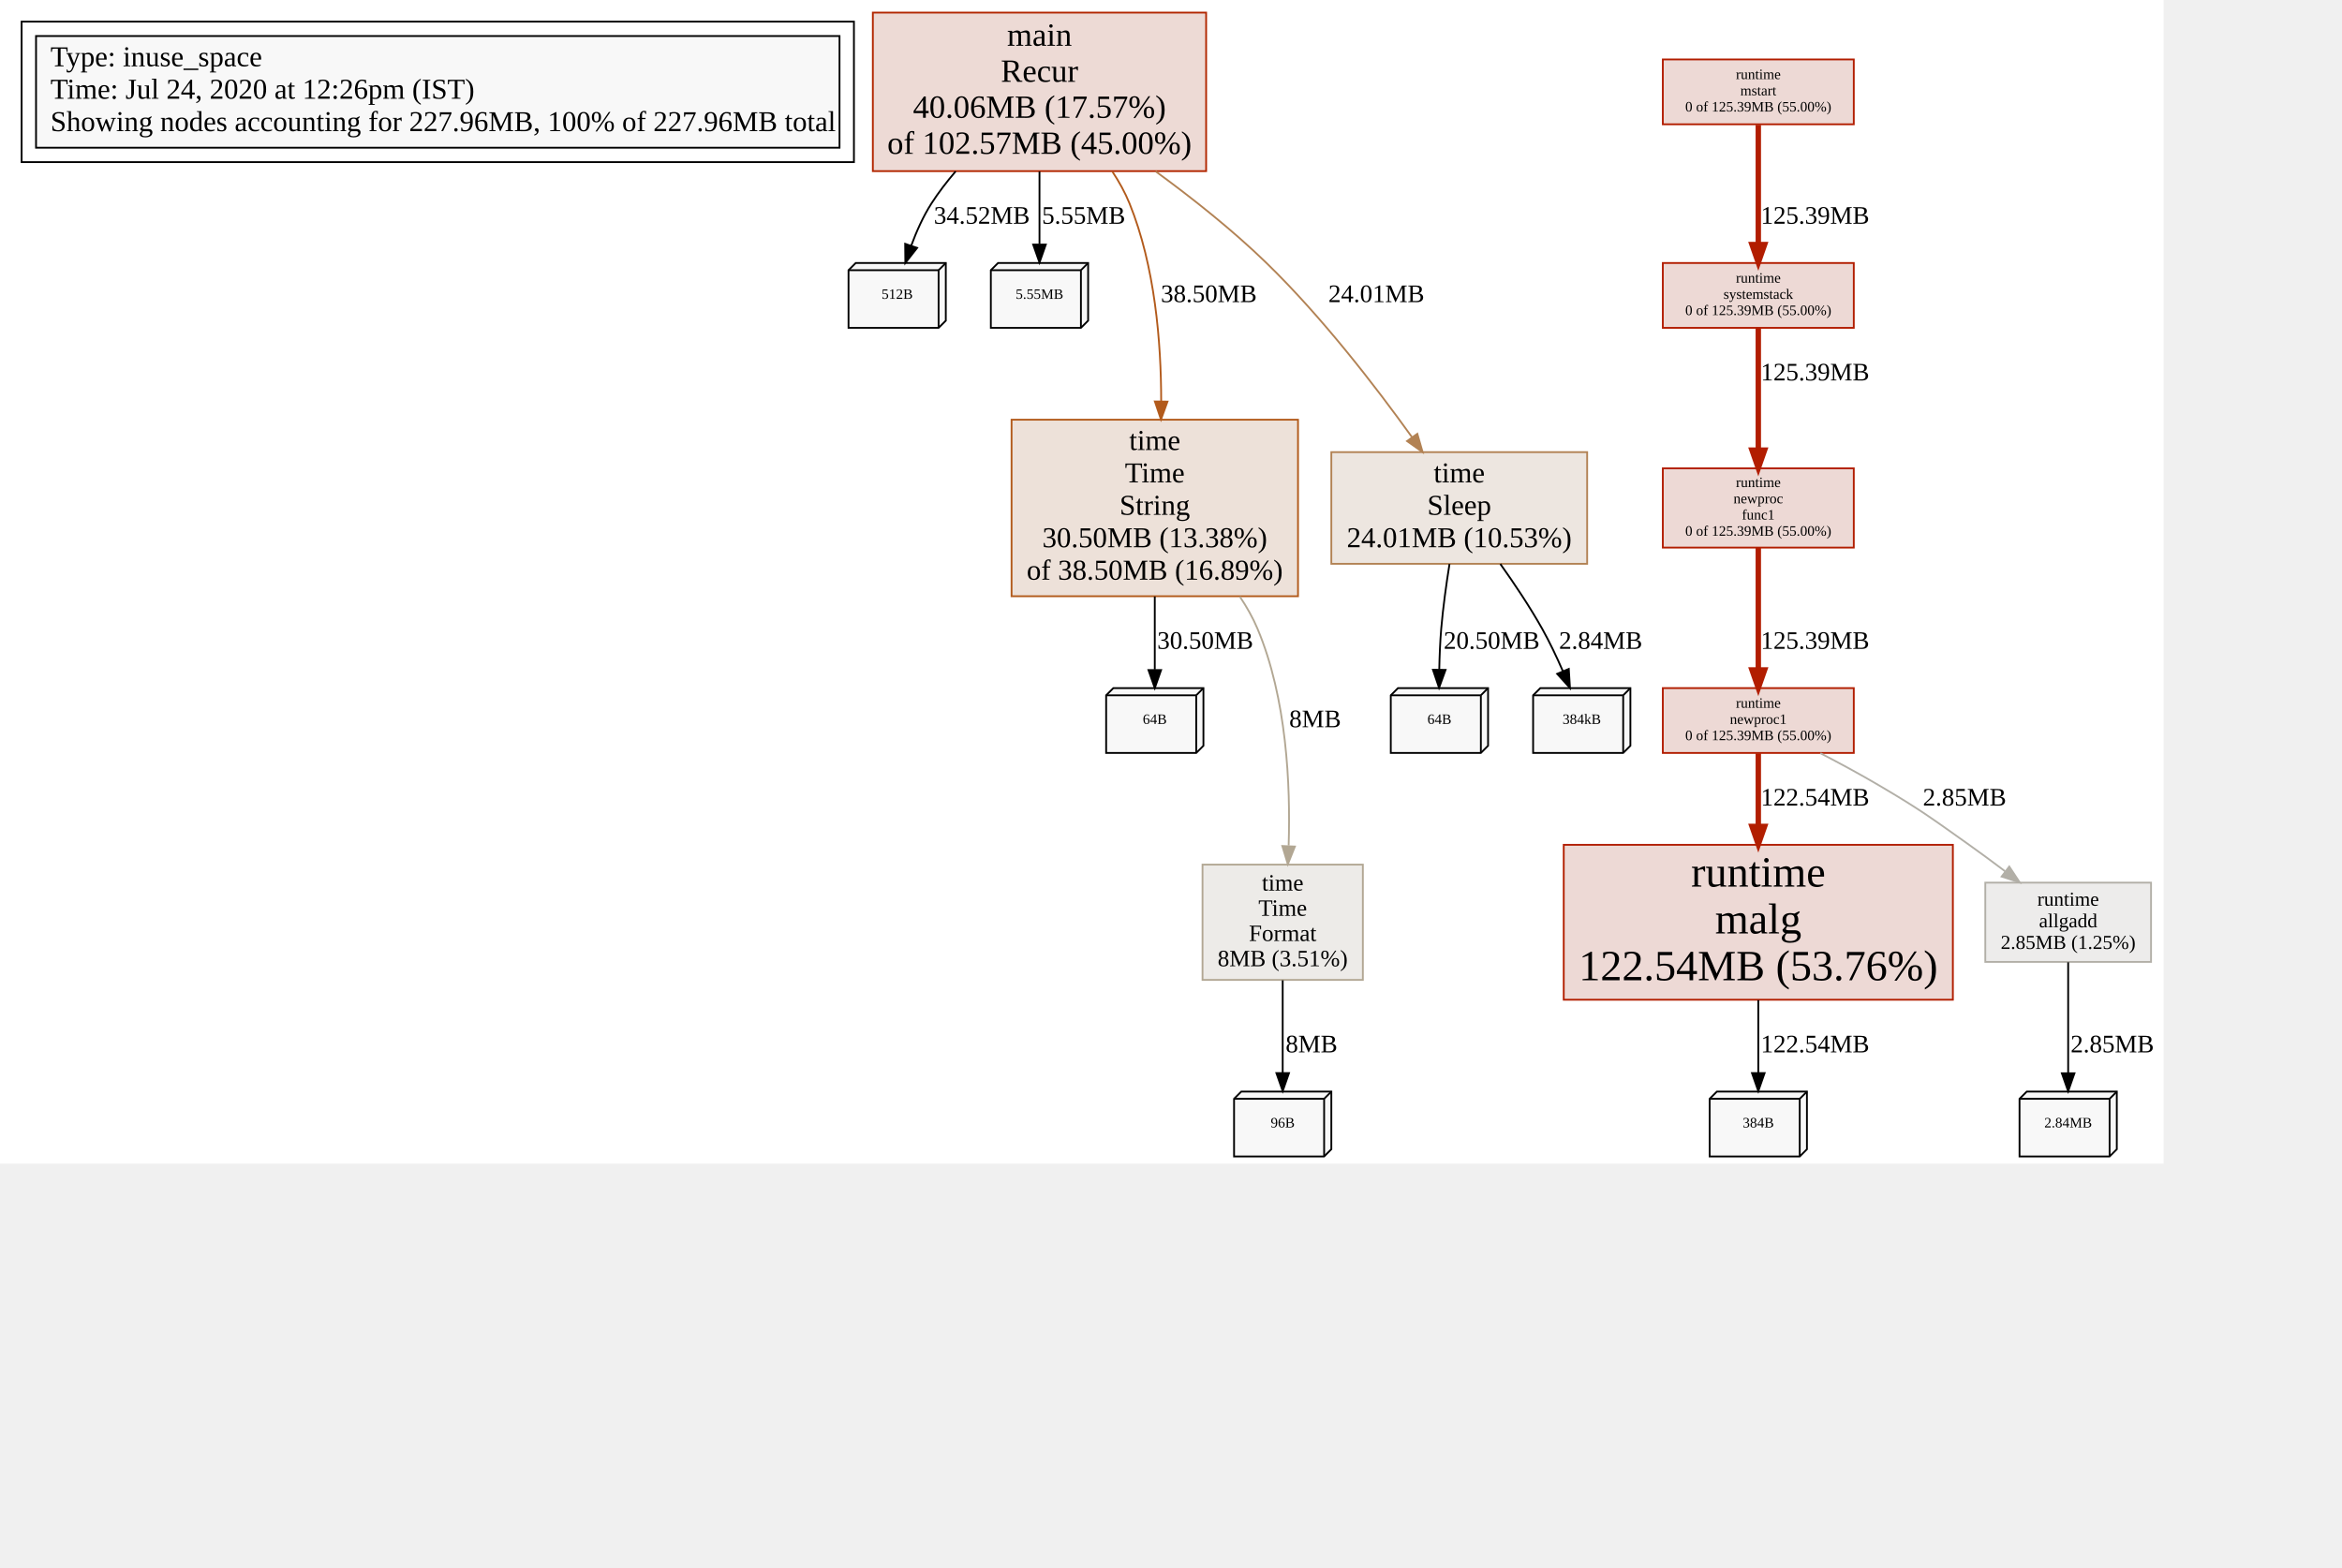
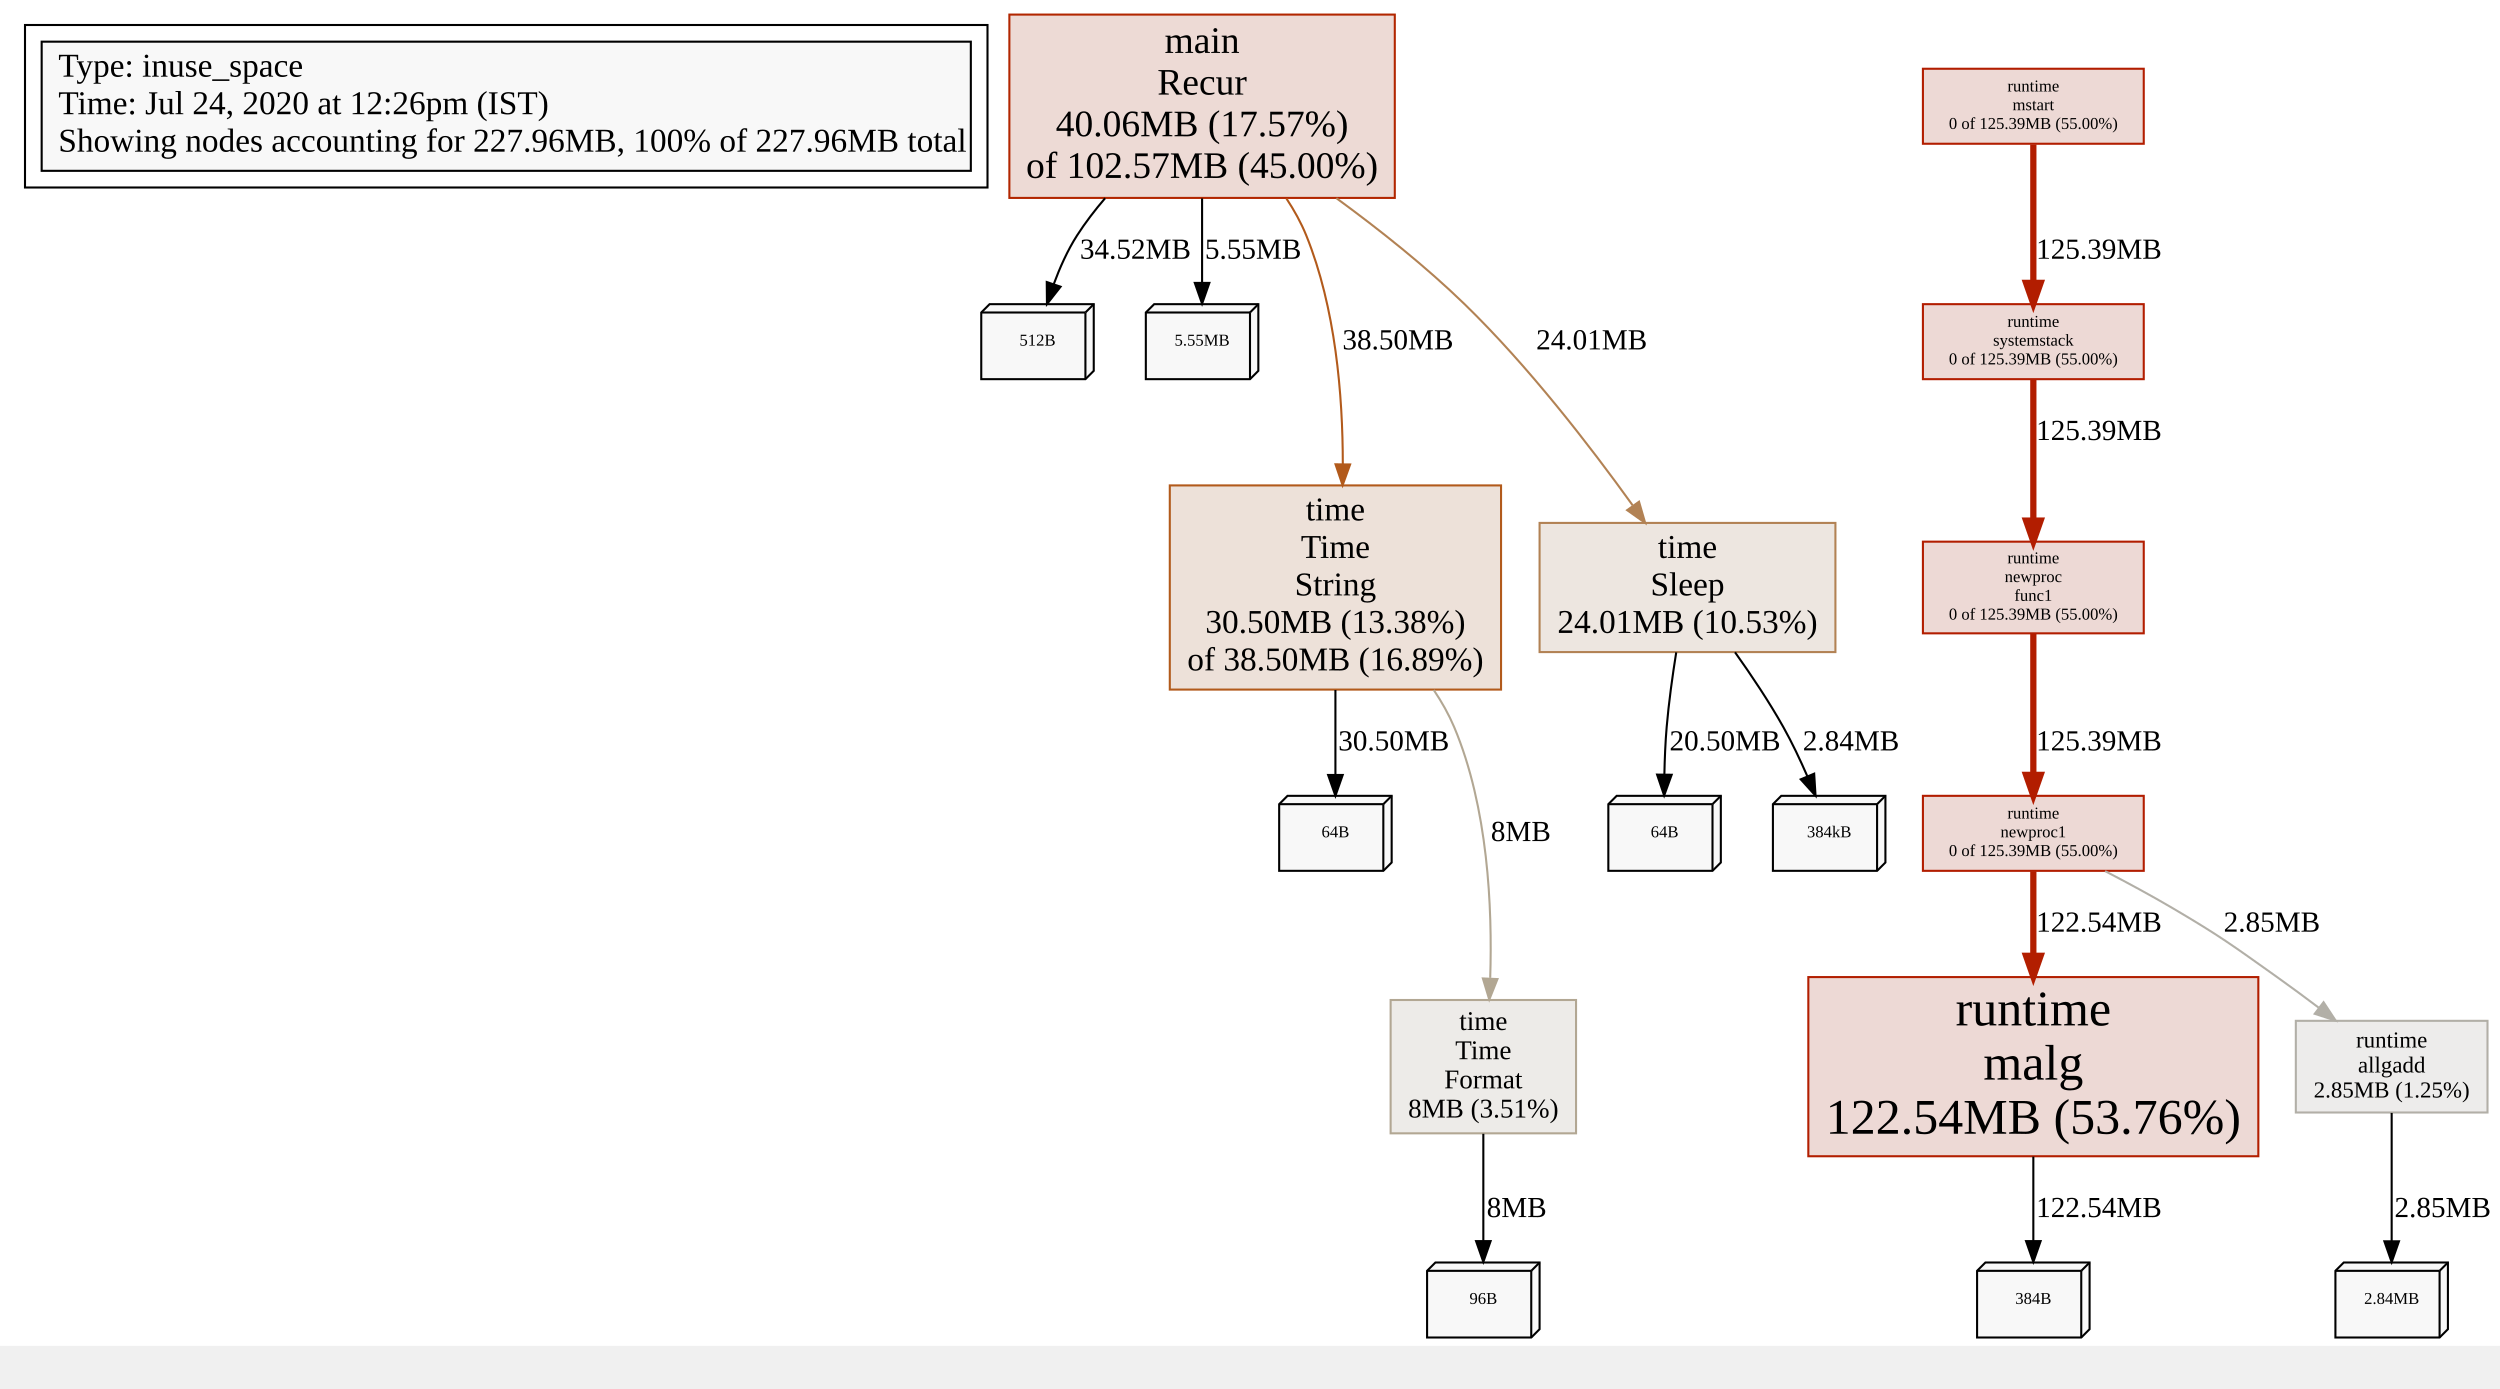
- <svg xmlns="http://www.w3.org/2000/svg" xmlns:xlink="http://www.w3.org/1999/xlink" width="1300pt" height="870pt" viewBox="0.00 0.00 1300 870">
+ <svg xmlns="http://www.w3.org/2000/svg" xmlns:xlink="http://www.w3.org/1999/xlink" width="900pt" height="500pt">
  <g id="viewport">
    <g id="graph0" class="graph" transform="scale(1 1) rotate(0) translate(4 642)">
      <polygon fill="white" stroke="none" points="-4,4 -4,-642 1197,-642 1197,4 -4,4" />
      <g id="clust1" class="cluster">
        <polygon fill="none" stroke="black" points="8,-552 8,-630 470,-630 470,-552 8,-552" />
      </g>
      <g id="node1" class="node">
        <polygon fill="#f8f8f8" stroke="black" points="462,-622 16,-622 16,-560 462,-560 462,-622" />
        <text text-anchor="start" x="24" y="-605.2" font-family="Times New Roman,serif" font-size="16.00">Type: inuse_space</text>
        <text text-anchor="start" x="24" y="-587.2" font-family="Times New Roman,serif" font-size="16.00">Time: Jul 24, 2020 at 12:26pm (IST)</text>
        <text text-anchor="start" x="24" y="-569.2" font-family="Times New Roman,serif" font-size="16.00">Showing nodes accounting for 227.96MB, 100% of 227.96MB total</text>
      </g>
      <g id="node1" class="node">
        <g id="a_node1">
          <a xlink:title="main.Recur (102.57MB)">
            <polygon fill="#eddad5" stroke="#b22600" points="665.5,-635 480.5,-635 480.5,-547 665.5,-547 665.5,-635" />
            <text text-anchor="middle" x="573" y="-616.6" font-family="Times New Roman,serif" font-size="18.00">main</text>
            <text text-anchor="middle" x="573" y="-596.6" font-family="Times New Roman,serif" font-size="18.00">Recur</text>
            <text text-anchor="middle" x="573" y="-576.6" font-family="Times New Roman,serif" font-size="18.00">40.06MB (17.57%)</text>
            <text text-anchor="middle" x="573" y="-556.6" font-family="Times New Roman,serif" font-size="18.00">of 102.57MB (45.00%)</text>
          </a>
        </g>
      </g>
      <g id="NN1_0" class="node">
        <g id="a_NN1_0">
          <a xlink:title="34.52MB">
            <polygon fill="#f8f8f8" stroke="black" points="521,-496 471,-496 467,-492 467,-460 517,-460 521,-464 521,-496" />
            <polyline fill="none" stroke="black" points="517,-492 467,-492 " />
            <polyline fill="none" stroke="black" points="517,-492 517,-460 " />
            <polyline fill="none" stroke="black" points="517,-492 521,-496 " />
            <text text-anchor="middle" x="494" y="-476.1" font-family="Times New Roman,serif" font-size="8.00">512B</text>
          </a>
        </g>
      </g>
      <g id="edge1" class="edge">
        <g id="a_edge1">
          <a xlink:title="34.52MB">
            <path fill="none" stroke="black" d="M526.459,-546.868C521.552,-541.144 516.929,-535.127 513,-529 508.419,-521.854 504.686,-513.437 501.781,-505.567" />
            <polygon fill="black" stroke="black" points="505.072,-504.372 498.542,-496.029 498.443,-506.623 505.072,-504.372" />
          </a>
        </g>
        <g id="a_edge1-label">
          <a xlink:title="34.52MB">
            <text text-anchor="middle" x="541" y="-517.8" font-family="Times New Roman,serif" font-size="14.00"> 34.52MB</text>
          </a>
        </g>
      </g>
      <g id="NN1_1" class="node">
        <g id="a_NN1_1">
          <a xlink:title="5.55MB">
            <polygon fill="#f8f8f8" stroke="black" points="600,-496 550,-496 546,-492 546,-460 596,-460 600,-464 600,-496" />
            <polyline fill="none" stroke="black" points="596,-492 546,-492 " />
            <polyline fill="none" stroke="black" points="596,-492 596,-460 " />
            <polyline fill="none" stroke="black" points="596,-492 600,-496 " />
            <text text-anchor="middle" x="573" y="-476.1" font-family="Times New Roman,serif" font-size="8.00">5.55MB</text>
          </a>
        </g>
      </g>
      <g id="edge2" class="edge">
        <g id="a_edge2">
          <a xlink:title="5.55MB">
            <path fill="none" stroke="black" d="M573,-546.767C573,-533.251 573,-518.714 573,-506.582" />
            <polygon fill="black" stroke="black" points="576.5,-506.216 573,-496.216 569.5,-506.216 576.5,-506.216" />
          </a>
        </g>
        <g id="a_edge2-label">
          <a xlink:title="5.55MB">
            <text text-anchor="middle" x="597.5" y="-517.8" font-family="Times New Roman,serif" font-size="14.00"> 5.55MB</text>
          </a>
        </g>
      </g>
      <g id="node4" class="node">
        <g id="a_node4">
          <a xlink:title="time.Time.String (38.50MB)">
            <polygon fill="#ede1d9" stroke="#b25a1b" points="716.5,-409 557.5,-409 557.5,-311 716.5,-311 716.5,-409" />
            <text text-anchor="middle" x="637" y="-392.2" font-family="Times New Roman,serif" font-size="16.00">time</text>
            <text text-anchor="middle" x="637" y="-374.2" font-family="Times New Roman,serif" font-size="16.00">Time</text>
            <text text-anchor="middle" x="637" y="-356.2" font-family="Times New Roman,serif" font-size="16.00">String</text>
            <text text-anchor="middle" x="637" y="-338.2" font-family="Times New Roman,serif" font-size="16.00">30.50MB (13.38%)</text>
            <text text-anchor="middle" x="637" y="-320.2" font-family="Times New Roman,serif" font-size="16.00">of 38.50MB (16.89%)</text>
          </a>
        </g>
      </g>
      <g id="edge13" class="edge">
        <g id="a_edge13">
          <a xlink:title="main.Recur -&gt; time.Time.String (38.50MB)">
            <path fill="none" stroke="#b25a1b" d="M613.498,-546.694C617.232,-541.044 620.532,-535.092 623,-529 637.041,-494.337 640.553,-452.421 640.549,-419.129" />
            <polygon fill="#b25a1b" stroke="#b25a1b" points="644.049,-419.054 640.443,-409.092 637.049,-419.128 644.049,-419.054" />
          </a>
        </g>
        <g id="a_edge13-label">
          <a xlink:title="main.Recur -&gt; time.Time.String (38.50MB)">
            <text text-anchor="middle" x="667" y="-474.3" font-family="Times New Roman,serif" font-size="14.00"> 38.50MB</text>
          </a>
        </g>
      </g>
      <g id="node5" class="node">
        <g id="a_node5">
          <a xlink:title="time.Sleep (24.01MB)">
            <polygon fill="#ede6e0" stroke="#b28254" points="877,-391 735,-391 735,-329 877,-329 877,-391" />
            <text text-anchor="middle" x="806" y="-374.2" font-family="Times New Roman,serif" font-size="16.00">time</text>
            <text text-anchor="middle" x="806" y="-356.2" font-family="Times New Roman,serif" font-size="16.00">Sleep</text>
            <text text-anchor="middle" x="806" y="-338.2" font-family="Times New Roman,serif" font-size="16.00">24.01MB (10.53%)</text>
          </a>
        </g>
      </g>
      <g id="edge14" class="edge">
        <g id="a_edge14">
          <a xlink:title="main.Recur -&gt; time.Sleep (24.01MB)">
            <path fill="none" stroke="#b28254" d="M637.43,-546.897C658.021,-531.85 680.303,-514.158 699,-496 729.622,-466.261 759.36,-427.717 779.681,-399.431" />
            <polygon fill="#b28254" stroke="#b28254" points="782.731,-401.181 785.675,-391.004 777.027,-397.124 782.731,-401.181" />
          </a>
        </g>
        <g id="a_edge14-label">
          <a xlink:title="main.Recur -&gt; time.Sleep (24.01MB)">
            <text text-anchor="middle" x="760" y="-474.3" font-family="Times New Roman,serif" font-size="14.00"> 24.01MB</text>
          </a>
        </g>
      </g>
      <g id="node2" class="node">
        <g id="a_node2">
          <a xlink:title="runtime.malg (122.54MB)">
            <polygon fill="#edd9d5" stroke="#b21e00" points="1080,-173 864,-173 864,-87 1080,-87 1080,-173" />
            <text text-anchor="middle" x="972" y="-149.8" font-family="Times New Roman,serif" font-size="24.00">runtime</text>
            <text text-anchor="middle" x="972" y="-123.8" font-family="Times New Roman,serif" font-size="24.00">malg</text>
            <text text-anchor="middle" x="972" y="-97.8" font-family="Times New Roman,serif" font-size="24.00">122.54MB (53.76%)</text>
          </a>
        </g>
      </g>
      <g id="NN2_0" class="node">
        <g id="a_NN2_0">
          <a xlink:title="122.54MB">
            <polygon fill="#f8f8f8" stroke="black" points="999,-36 949,-36 945,-32 945,-0 995,-0 999,-4 999,-36" />
            <polyline fill="none" stroke="black" points="995,-32 945,-32 " />
            <polyline fill="none" stroke="black" points="995,-32 995,-0 " />
            <polyline fill="none" stroke="black" points="995,-32 999,-36 " />
            <text text-anchor="middle" x="972" y="-16.1" font-family="Times New Roman,serif" font-size="8.00">384B</text>
          </a>
        </g>
      </g>
      <g id="edge3" class="edge">
        <g id="a_edge3">
          <a xlink:title="122.54MB">
            <path fill="none" stroke="black" d="M972,-86.786C972,-73.196 972,-58.504 972,-46.284" />
            <polygon fill="black" stroke="black" points="975.5,-46.271 972,-36.271 968.5,-46.271 975.5,-46.271" />
          </a>
        </g>
        <g id="a_edge3-label">
          <a xlink:title="122.54MB">
            <text text-anchor="middle" x="1003.5" y="-57.8" font-family="Times New Roman,serif" font-size="14.00"> 122.54MB</text>
          </a>
        </g>
      </g>
      <g id="node3" class="node">
        <g id="a_node3">
          <a xlink:title="runtime.mstart (125.39MB)">
            <polygon fill="#edd9d5" stroke="#b21d00" points="1025,-609 919,-609 919,-573 1025,-573 1025,-609" />
            <text text-anchor="middle" x="972" y="-598.1" font-family="Times New Roman,serif" font-size="8.00">runtime</text>
            <text text-anchor="middle" x="972" y="-589.1" font-family="Times New Roman,serif" font-size="8.00">mstart</text>
            <text text-anchor="middle" x="972" y="-580.1" font-family="Times New Roman,serif" font-size="8.00">0 of 125.39MB (55.00%)</text>
          </a>
        </g>
      </g>
      <g id="node10" class="node">
        <g id="a_node10">
          <a xlink:title="runtime.systemstack (125.39MB)">
            <polygon fill="#edd9d5" stroke="#b21d00" points="1025,-496 919,-496 919,-460 1025,-460 1025,-496" />
            <text text-anchor="middle" x="972" y="-485.1" font-family="Times New Roman,serif" font-size="8.00">runtime</text>
            <text text-anchor="middle" x="972" y="-476.1" font-family="Times New Roman,serif" font-size="8.00">systemstack</text>
            <text text-anchor="middle" x="972" y="-467.1" font-family="Times New Roman,serif" font-size="8.00">0 of 125.39MB (55.00%)</text>
          </a>
        </g>
      </g>
      <g id="edge9" class="edge">
        <g id="a_edge9">
          <a xlink:title="runtime.mstart -&gt; runtime.systemstack (125.39MB)">
            <path fill="none" stroke="#b21d00" stroke-width="3" d="M972,-572.656C972,-554.898 972,-527.04 972,-506.317" />
            <polygon fill="#b21d00" stroke="#b21d00" stroke-width="3" points="975.5,-506.222 972,-496.222 968.5,-506.222 975.5,-506.222" />
          </a>
        </g>
        <g id="a_edge9-label">
          <a xlink:title="runtime.mstart -&gt; runtime.systemstack (125.39MB)">
            <text text-anchor="middle" x="1003.5" y="-517.8" font-family="Times New Roman,serif" font-size="14.00"> 125.39MB</text>
          </a>
        </g>
      </g>
      <g id="NN4_0" class="node">
        <g id="a_NN4_0">
          <a xlink:title="30.50MB">
            <polygon fill="#f8f8f8" stroke="black" points="664,-260 614,-260 610,-256 610,-224 660,-224 664,-228 664,-260" />
            <polyline fill="none" stroke="black" points="660,-256 610,-256 " />
            <polyline fill="none" stroke="black" points="660,-256 660,-224 " />
            <polyline fill="none" stroke="black" points="660,-256 664,-260 " />
            <text text-anchor="middle" x="637" y="-240.1" font-family="Times New Roman,serif" font-size="8.00">64B</text>
          </a>
        </g>
      </g>
      <g id="edge4" class="edge">
        <g id="a_edge4">
          <a xlink:title="30.50MB">
            <path fill="none" stroke="black" d="M637,-310.813C637,-296.992 637,-282.406 637,-270.317" />
            <polygon fill="black" stroke="black" points="640.5,-270.01 637,-260.01 633.5,-270.01 640.5,-270.01" />
          </a>
        </g>
        <g id="a_edge4-label">
          <a xlink:title="30.50MB">
            <text text-anchor="middle" x="665" y="-281.8" font-family="Times New Roman,serif" font-size="14.00"> 30.50MB</text>
          </a>
        </g>
      </g>
      <g id="node7" class="node">
        <g id="a_node7">
          <a xlink:title="time.Time.Format (8MB)">
            <polygon fill="#edebe8" stroke="#b2a793" points="752.5,-162 663.5,-162 663.5,-98 752.5,-98 752.5,-162" />
            <text text-anchor="middle" x="708" y="-147.6" font-family="Times New Roman,serif" font-size="13.00">time</text>
            <text text-anchor="middle" x="708" y="-133.6" font-family="Times New Roman,serif" font-size="13.00">Time</text>
            <text text-anchor="middle" x="708" y="-119.6" font-family="Times New Roman,serif" font-size="13.00">Format</text>
            <text text-anchor="middle" x="708" y="-105.6" font-family="Times New Roman,serif" font-size="13.00">8MB (3.51%)</text>
          </a>
        </g>
      </g>
      <g id="edge15" class="edge">
        <g id="a_edge15">
          <a xlink:title="time.Time.String -&gt; time.Time.Format (8MB)">
            <path fill="none" stroke="#b2a793" d="M684.199,-310.806C688.027,-305.115 691.41,-299.138 694,-293 710.241,-254.51 712.383,-206.386 711.3,-172.628" />
            <polygon fill="#b2a793" stroke="#b2a793" points="714.778,-172.042 710.849,-162.202 707.785,-172.344 714.778,-172.042" />
          </a>
        </g>
        <g id="a_edge15-label">
          <a xlink:title="time.Time.String -&gt; time.Time.Format (8MB)">
            <text text-anchor="middle" x="726" y="-238.3" font-family="Times New Roman,serif" font-size="14.00"> 8MB</text>
          </a>
        </g>
      </g>
      <g id="NN5_0" class="node">
        <g id="a_NN5_0">
          <a xlink:title="20.50MB">
            <polygon fill="#f8f8f8" stroke="black" points="822,-260 772,-260 768,-256 768,-224 818,-224 822,-228 822,-260" />
            <polyline fill="none" stroke="black" points="818,-256 768,-256 " />
            <polyline fill="none" stroke="black" points="818,-256 818,-224 " />
            <polyline fill="none" stroke="black" points="818,-256 822,-260 " />
            <text text-anchor="middle" x="795" y="-240.1" font-family="Times New Roman,serif" font-size="8.00">64B</text>
          </a>
        </g>
      </g>
      <g id="edge5" class="edge">
        <g id="a_edge5">
          <a xlink:title="20.50MB">
            <path fill="none" stroke="black" d="M800.589,-328.87C798.798,-317.648 797.006,-304.778 796,-293 795.375,-285.677 795.054,-277.729 794.904,-270.371" />
            <polygon fill="black" stroke="black" points="798.401,-270.114 794.792,-260.153 791.402,-270.191 798.401,-270.114" />
          </a>
        </g>
        <g id="a_edge5-label">
          <a xlink:title="20.50MB">
            <text text-anchor="middle" x="824" y="-281.8" font-family="Times New Roman,serif" font-size="14.00"> 20.50MB</text>
          </a>
        </g>
      </g>
      <g id="NN5_1" class="node">
        <g id="a_NN5_1">
          <a xlink:title="2.84MB">
            <polygon fill="#f8f8f8" stroke="black" points="901,-260 851,-260 847,-256 847,-224 897,-224 901,-228 901,-260" />
            <polyline fill="none" stroke="black" points="897,-256 847,-256 " />
            <polyline fill="none" stroke="black" points="897,-256 897,-224 " />
            <polyline fill="none" stroke="black" points="897,-256 901,-260 " />
            <text text-anchor="middle" x="874" y="-240.1" font-family="Times New Roman,serif" font-size="8.00">384kB</text>
          </a>
        </g>
      </g>
      <g id="edge6" class="edge">
        <g id="a_edge6">
          <a xlink:title="2.84MB">
            <path fill="none" stroke="black" d="M828.809,-328.912C836.647,-317.913 845.162,-305.179 852,-293 856.179,-285.558 860.138,-277.168 863.516,-269.418" />
            <polygon fill="black" stroke="black" points="866.801,-270.636 867.457,-260.061 860.35,-267.919 866.801,-270.636" />
          </a>
        </g>
        <g id="a_edge6-label">
          <a xlink:title="2.84MB">
            <text text-anchor="middle" x="884.5" y="-281.8" font-family="Times New Roman,serif" font-size="14.00"> 2.84MB</text>
          </a>
        </g>
      </g>
      <g id="node6" class="node">
        <g id="a_node6">
          <a xlink:title="runtime.newproc1 (125.39MB)">
            <polygon fill="#edd9d5" stroke="#b21d00" points="1025,-260 919,-260 919,-224 1025,-224 1025,-260" />
            <text text-anchor="middle" x="972" y="-249.1" font-family="Times New Roman,serif" font-size="8.00">runtime</text>
            <text text-anchor="middle" x="972" y="-240.1" font-family="Times New Roman,serif" font-size="8.00">newproc1</text>
            <text text-anchor="middle" x="972" y="-231.1" font-family="Times New Roman,serif" font-size="8.00">0 of 125.39MB (55.00%)</text>
          </a>
        </g>
      </g>
      <g id="edge12" class="edge">
        <g id="a_edge12">
          <a xlink:title="runtime.newproc1 -&gt; runtime.malg (122.54MB)">
            <path fill="none" stroke="#b21e00" stroke-width="3" d="M972,-223.813C972,-212.815 972,-197.909 972,-183.262" />
            <polygon fill="#b21e00" stroke="#b21e00" stroke-width="3" points="975.5,-183.214 972,-173.214 968.5,-183.214 975.5,-183.214" />
          </a>
        </g>
        <g id="a_edge12-label">
          <a xlink:title="runtime.newproc1 -&gt; runtime.malg (122.54MB)">
            <text text-anchor="middle" x="1003.5" y="-194.8" font-family="Times New Roman,serif" font-size="14.00"> 122.54MB</text>
          </a>
        </g>
      </g>
      <g id="node8" class="node">
        <g id="a_node8">
          <a xlink:title="runtime.allgadd (2.85MB)">
            <polygon fill="#edeceb" stroke="#b2afa7" points="1190,-152 1098,-152 1098,-108 1190,-108 1190,-152" />
            <text text-anchor="middle" x="1144" y="-139.2" font-family="Times New Roman,serif" font-size="11.00">runtime</text>
            <text text-anchor="middle" x="1144" y="-127.2" font-family="Times New Roman,serif" font-size="11.00">allgadd</text>
            <text text-anchor="middle" x="1144" y="-115.2" font-family="Times New Roman,serif" font-size="11.00">2.85MB (1.25%)</text>
          </a>
        </g>
      </g>
      <g id="edge16" class="edge">
        <g id="a_edge16">
          <a xlink:title="runtime.newproc1 -&gt; runtime.allgadd (2.85MB)">
            <path fill="none" stroke="#b2afa7" d="M1006.45,-223.857C1017.02,-218.372 1028.6,-212.128 1039,-206 1061.94,-192.485 1067.3,-188.422 1089,-173 1095.54,-168.352 1102.41,-163.27 1109,-158.297" />
            <polygon fill="#b2afa7" stroke="#b2afa7" points="1111.31,-160.94 1117.14,-152.097 1107.06,-155.371 1111.31,-160.94" />
          </a>
        </g>
        <g id="a_edge16-label">
          <a xlink:title="runtime.newproc1 -&gt; runtime.allgadd (2.85MB)">
            <text text-anchor="middle" x="1086.5" y="-194.8" font-family="Times New Roman,serif" font-size="14.00"> 2.85MB</text>
          </a>
        </g>
      </g>
      <g id="NN7_0" class="node">
        <g id="a_NN7_0">
          <a xlink:title="8MB">
            <polygon fill="#f8f8f8" stroke="black" points="735,-36 685,-36 681,-32 681,-0 731,-0 735,-4 735,-36" />
            <polyline fill="none" stroke="black" points="731,-32 681,-32 " />
            <polyline fill="none" stroke="black" points="731,-32 731,-0 " />
            <polyline fill="none" stroke="black" points="731,-32 735,-36 " />
            <text text-anchor="middle" x="708" y="-16.1" font-family="Times New Roman,serif" font-size="8.00">96B</text>
          </a>
        </g>
      </g>
      <g id="edge7" class="edge">
        <g id="a_edge7">
          <a xlink:title="8MB">
            <path fill="none" stroke="black" d="M708,-97.773C708,-81.568 708,-61.954 708,-46.351" />
            <polygon fill="black" stroke="black" points="711.5,-46.282 708,-36.282 704.5,-46.282 711.5,-46.282" />
          </a>
        </g>
        <g id="a_edge7-label">
          <a xlink:title="8MB">
            <text text-anchor="middle" x="724" y="-57.8" font-family="Times New Roman,serif" font-size="14.00"> 8MB</text>
          </a>
        </g>
      </g>
      <g id="NN8_0" class="node">
        <g id="a_NN8_0">
          <a xlink:title="2.85MB">
            <polygon fill="#f8f8f8" stroke="black" points="1171,-36 1121,-36 1117,-32 1117,-0 1167,-0 1171,-4 1171,-36" />
            <polyline fill="none" stroke="black" points="1167,-32 1117,-32 " />
            <polyline fill="none" stroke="black" points="1167,-32 1167,-0 " />
            <polyline fill="none" stroke="black" points="1167,-32 1171,-36 " />
            <text text-anchor="middle" x="1144" y="-16.1" font-family="Times New Roman,serif" font-size="8.00">2.84MB</text>
          </a>
        </g>
      </g>
      <g id="edge8" class="edge">
        <g id="a_edge8">
          <a xlink:title="2.85MB">
            <path fill="none" stroke="black" d="M1144,-107.791C1144,-90.278 1144,-65.304 1144,-46.3" />
            <polygon fill="black" stroke="black" points="1147.5,-46.172 1144,-36.172 1140.5,-46.172 1147.5,-46.172" />
          </a>
        </g>
        <g id="a_edge8-label">
          <a xlink:title="2.85MB">
            <text text-anchor="middle" x="1168.5" y="-57.8" font-family="Times New Roman,serif" font-size="14.00"> 2.85MB</text>
          </a>
        </g>
      </g>
      <g id="node9" class="node">
        <g id="a_node9">
          <a xlink:title="runtime.newproc.func1 (125.39MB)">
            <polygon fill="#edd9d5" stroke="#b21d00" points="1025,-382 919,-382 919,-338 1025,-338 1025,-382" />
            <text text-anchor="middle" x="972" y="-371.6" font-family="Times New Roman,serif" font-size="8.00">runtime</text>
            <text text-anchor="middle" x="972" y="-362.6" font-family="Times New Roman,serif" font-size="8.00">newproc</text>
            <text text-anchor="middle" x="972" y="-353.6" font-family="Times New Roman,serif" font-size="8.00">func1</text>
            <text text-anchor="middle" x="972" y="-344.6" font-family="Times New Roman,serif" font-size="8.00">0 of 125.39MB (55.00%)</text>
          </a>
        </g>
      </g>
      <g id="edge10" class="edge">
        <g id="a_edge10">
          <a xlink:title="runtime.newproc.func1 -&gt; runtime.newproc1 (125.39MB)">
            <path fill="none" stroke="#b21d00" stroke-width="3" d="M972,-337.993C972,-318.979 972,-290.861 972,-270.147" />
            <polygon fill="#b21d00" stroke="#b21d00" stroke-width="3" points="975.5,-270.078 972,-260.078 968.5,-270.078 975.5,-270.078" />
          </a>
        </g>
        <g id="a_edge10-label">
          <a xlink:title="runtime.newproc.func1 -&gt; runtime.newproc1 (125.39MB)">
            <text text-anchor="middle" x="1003.5" y="-281.8" font-family="Times New Roman,serif" font-size="14.00"> 125.39MB</text>
          </a>
        </g>
      </g>
      <g id="edge11" class="edge">
        <g id="a_edge11">
          <a xlink:title="runtime.systemstack -&gt; runtime.newproc.func1 (125.39MB)">
            <path fill="none" stroke="#b21d00" stroke-width="3" d="M972,-459.884C972,-442.119 972,-413.944 972,-392.205" />
            <polygon fill="#b21d00" stroke="#b21d00" stroke-width="3" points="975.5,-392.124 972,-382.124 968.5,-392.125 975.5,-392.124" />
          </a>
        </g>
        <g id="a_edge11-label">
          <a xlink:title="runtime.systemstack -&gt; runtime.newproc.func1 (125.39MB)">
            <text text-anchor="middle" x="1003.5" y="-430.8" font-family="Times New Roman,serif" font-size="14.00"> 125.39MB</text>
          </a>
        </g>
      </g>
    </g>
  </g>
</svg>
